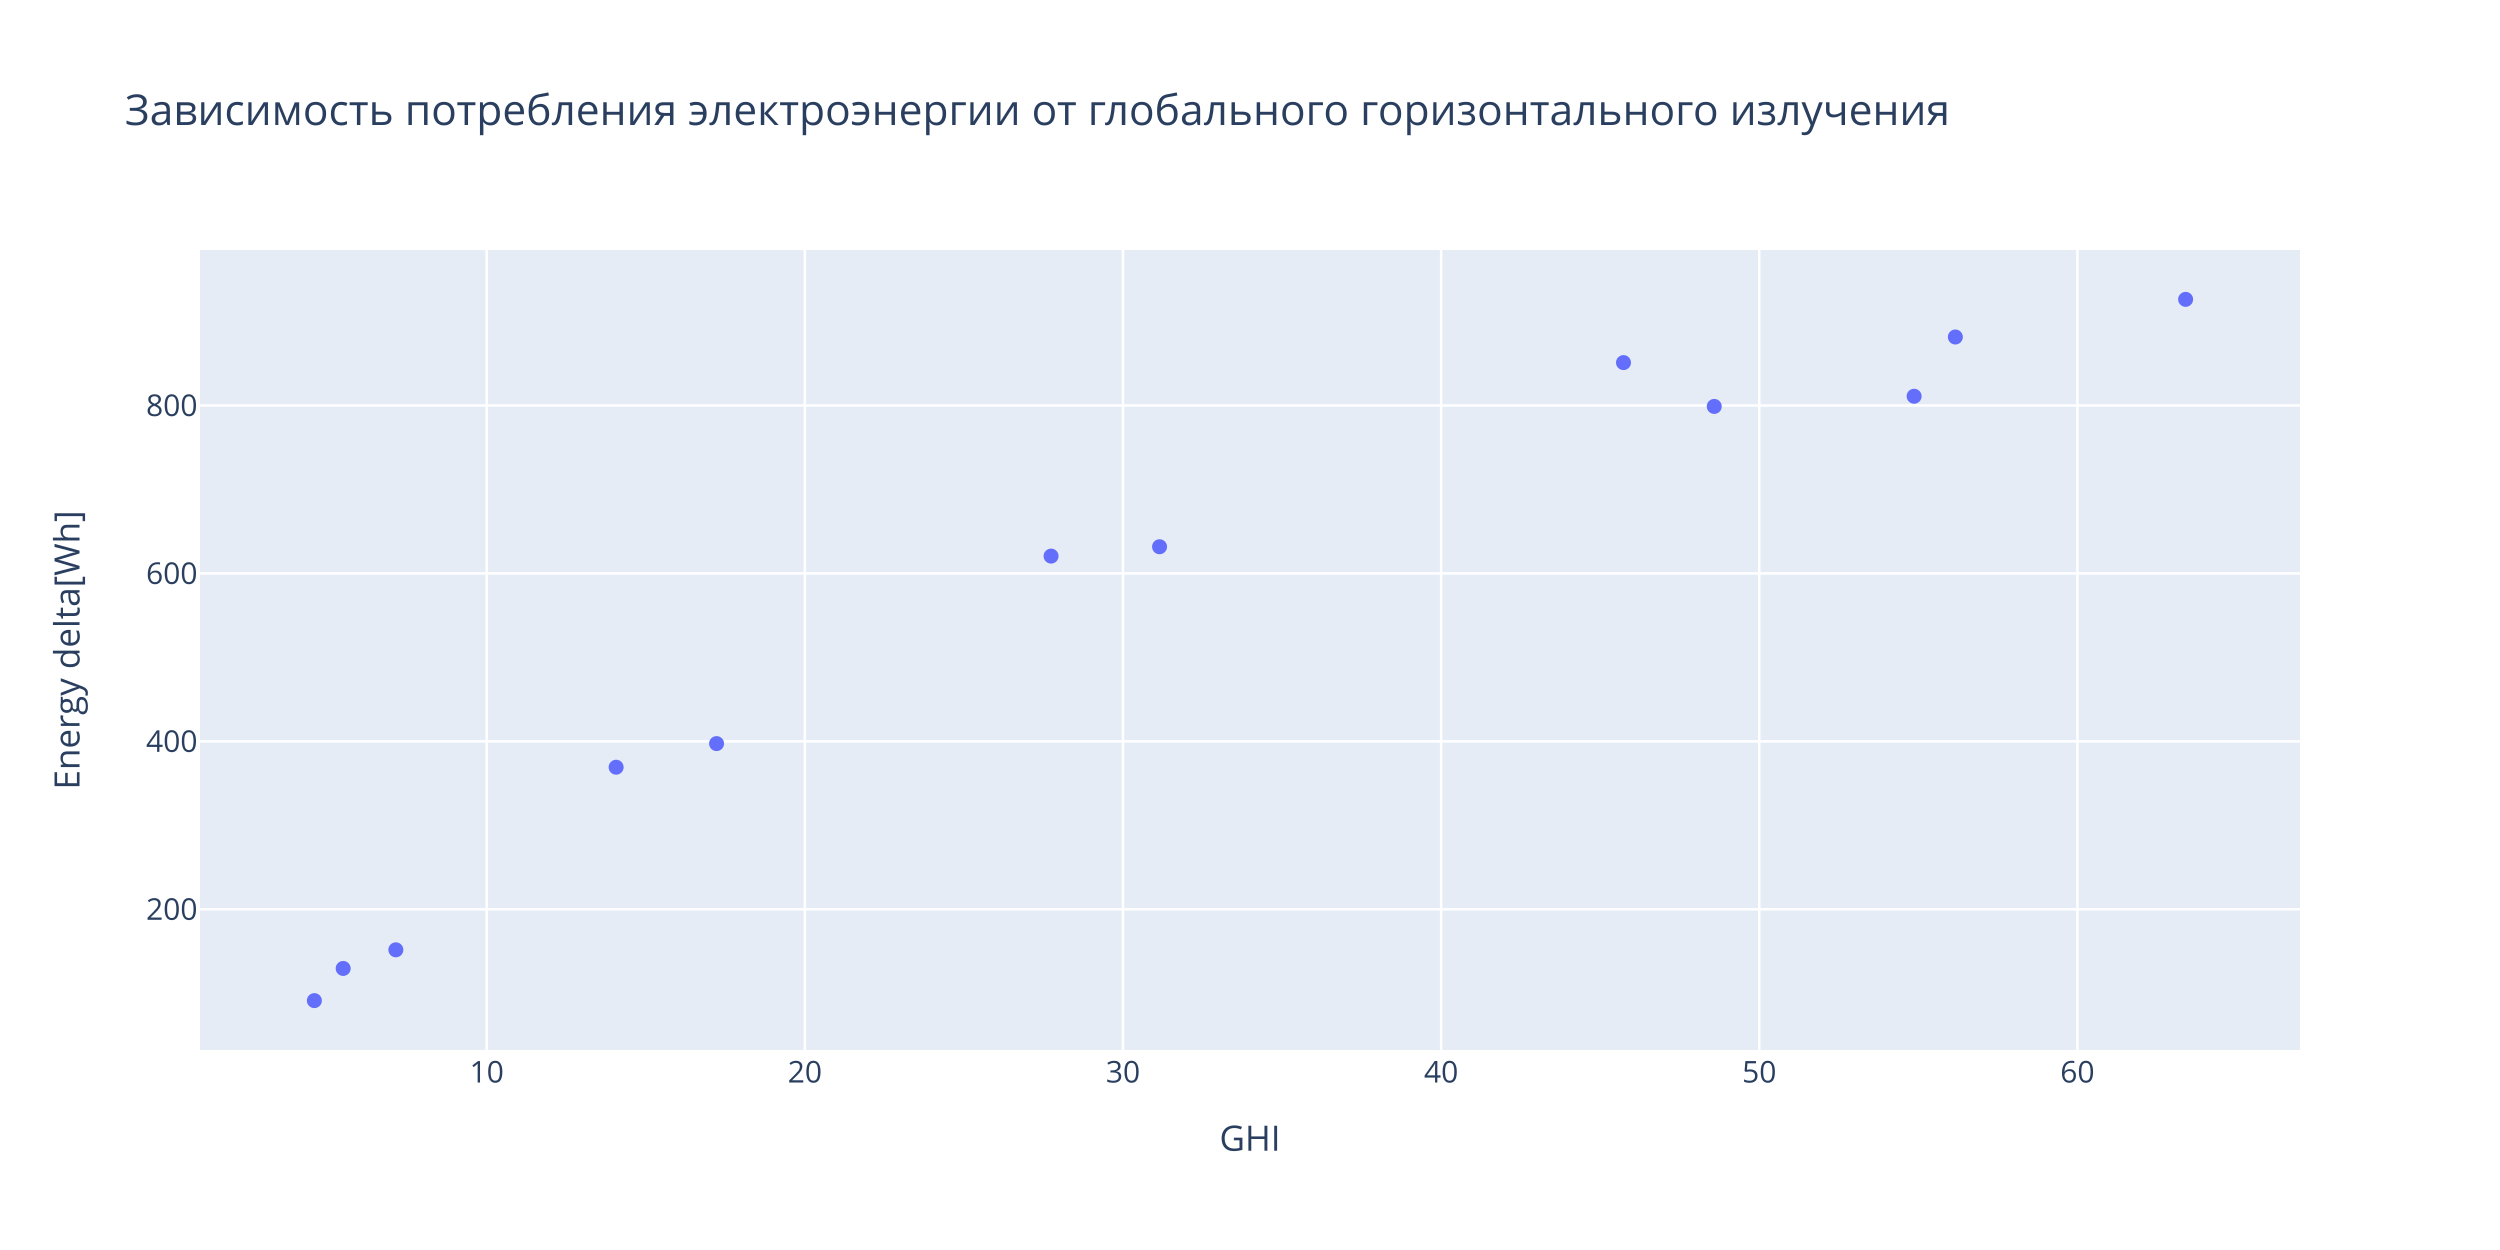
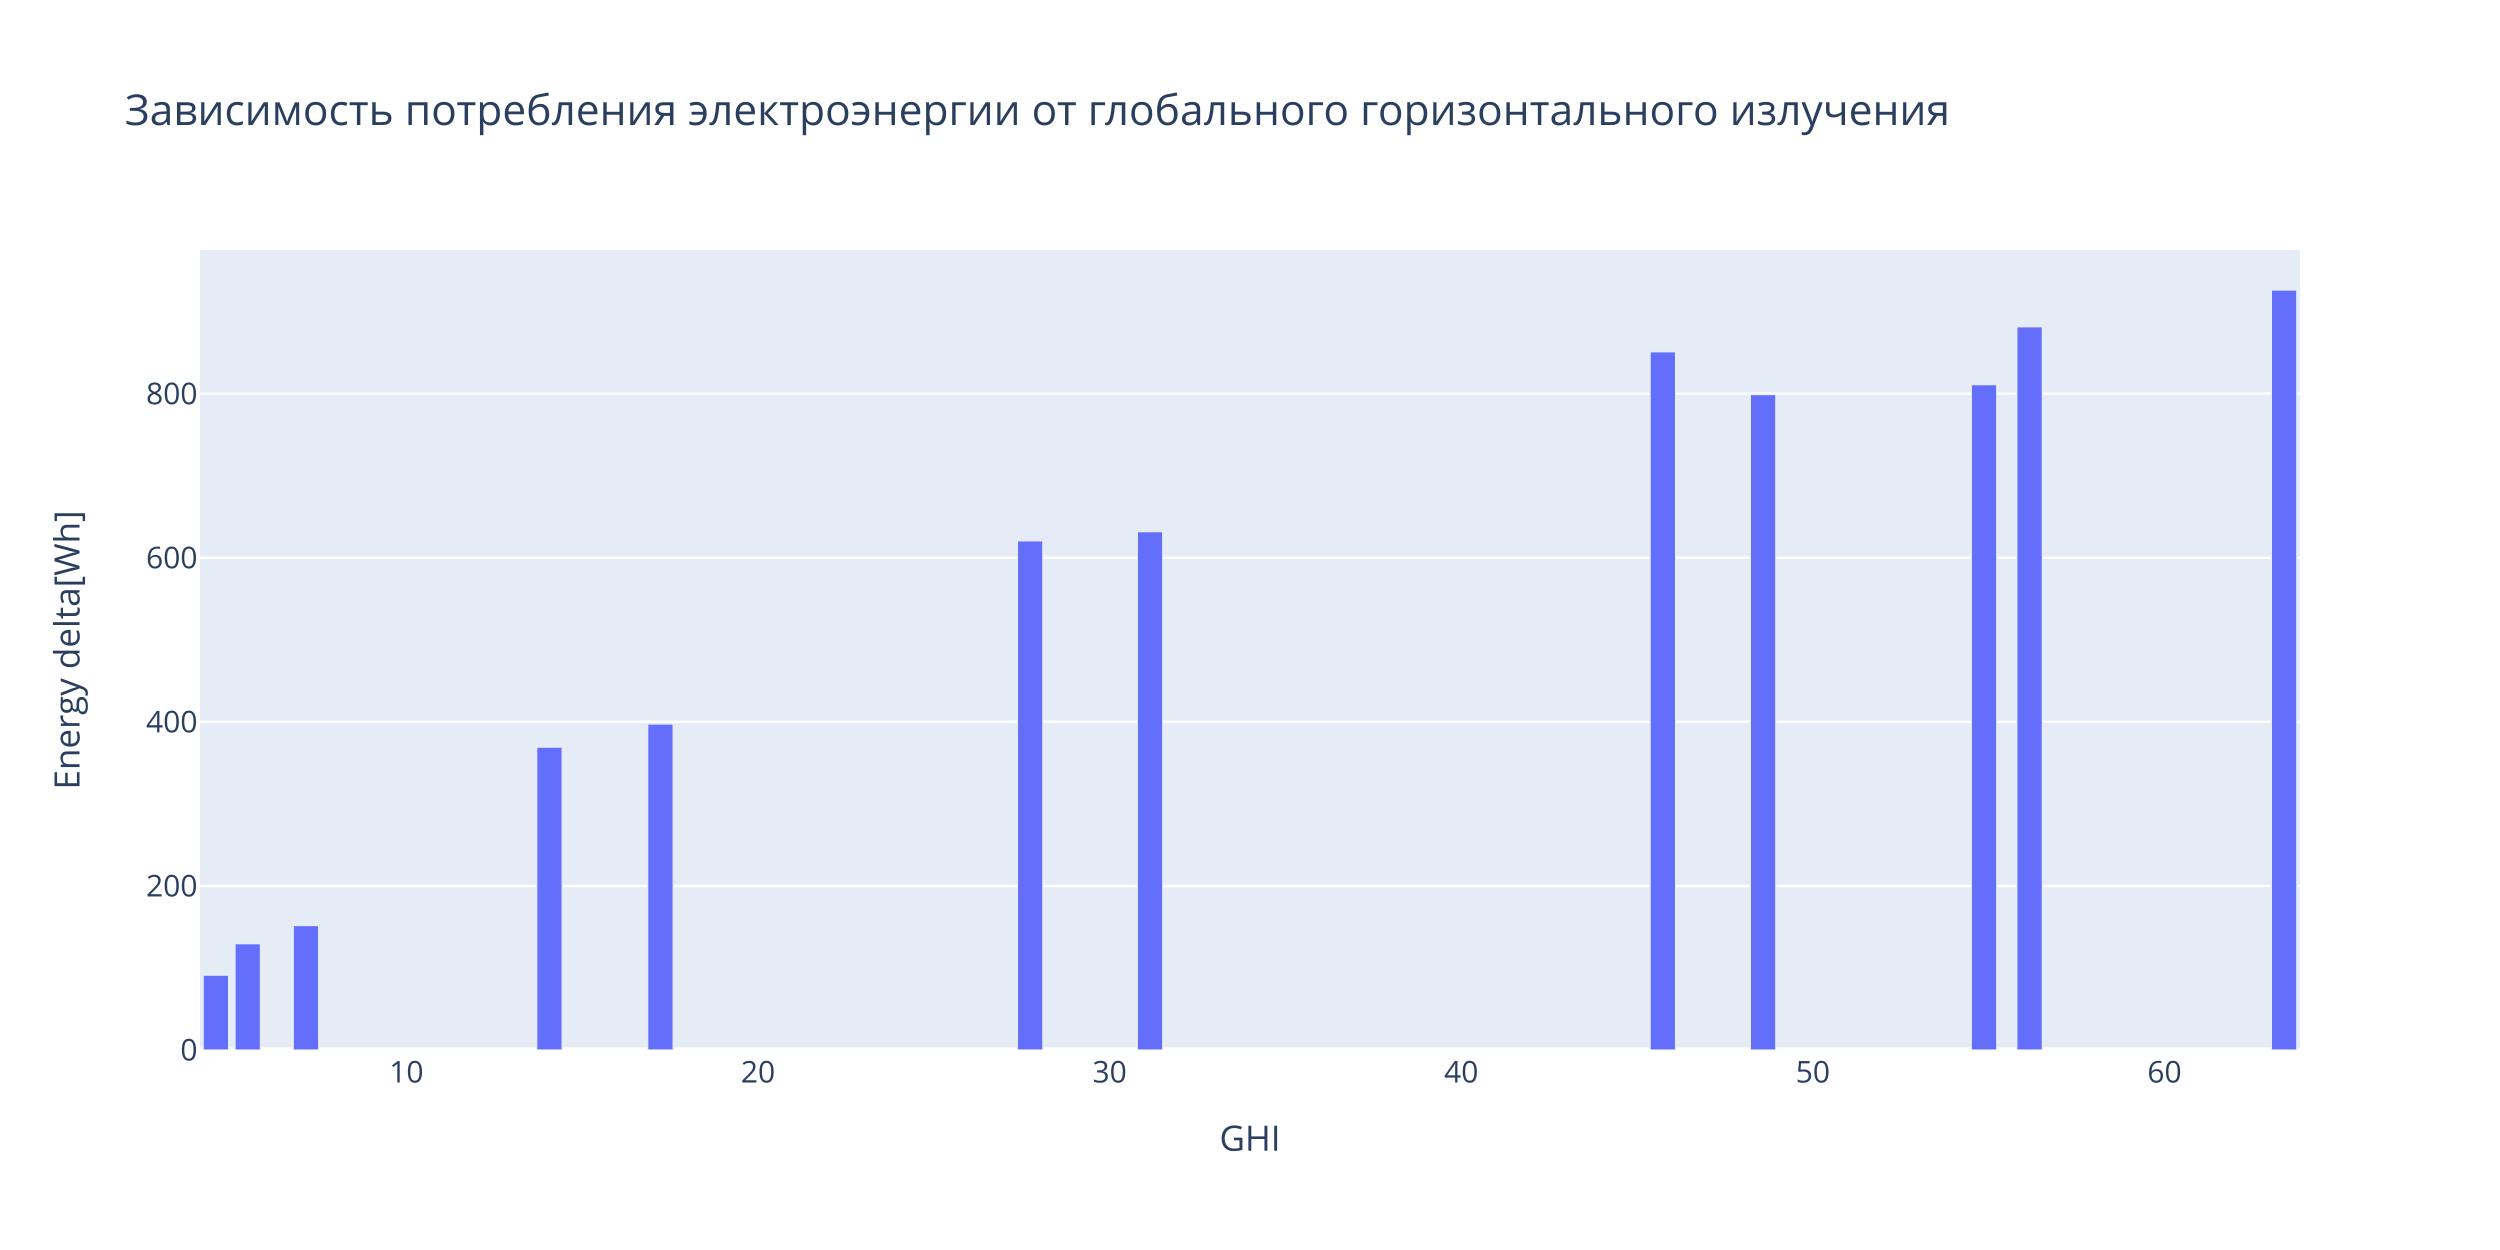
<svg xmlns="http://www.w3.org/2000/svg" class="main-svg" width="1000" height="500" style="" viewBox="0 0 1000 500">
  <rect x="0" y="0" width="1000" height="500" style="fill: rgb(255, 255, 255); fill-opacity: 1;" />
-   <defs id="defs-f182ab">
+   <defs id="defs-e5c4b7">
    <g class="clips">
-       <clipPath id="clipf182abxyplot" class="plotclip">
+       <clipPath id="clipe5c4b7xyplot" class="plotclip">
        <rect width="840" height="320" />
      </clipPath>
-       <clipPath class="axesclip" id="clipf182abx">
+       <clipPath class="axesclip" id="clipe5c4b7x">
        <rect x="80" y="0" width="840" height="500" />
      </clipPath>
-       <clipPath class="axesclip" id="clipf182aby">
+       <clipPath class="axesclip" id="clipe5c4b7y">
        <rect x="0" y="100" width="1000" height="320" />
      </clipPath>
-       <clipPath class="axesclip" id="clipf182abxy">
+       <clipPath class="axesclip" id="clipe5c4b7xy">
        <rect x="80" y="100" width="840" height="320" />
      </clipPath>
    </g>
    <g class="gradients" />
    <g class="patterns" />
  </defs>
  <g class="bglayer">
    <rect class="bg" x="80" y="100" width="840" height="320" style="fill: rgb(229, 236, 246); fill-opacity: 1; stroke-width: 0;" />
  </g>
  <g class="layer-below">
    <g class="imagelayer" />
    <g class="shapelayer" />
  </g>
  <g class="cartesianlayer">
    <g class="subplot xy">
      <g class="layer-subplot">
        <g class="shapelayer" />
        <g class="imagelayer" />
      </g>
      <g class="minor-gridlayer">
        <g class="x" />
        <g class="y" />
      </g>
      <g class="gridlayer">
-         <g class="x">
-           <path class="xgrid crisp" transform="translate(194.68,0)" d="M0,100v320" style="stroke: rgb(255, 255, 255); stroke-opacity: 1; stroke-width: 1px;" />
-           <path class="xgrid crisp" transform="translate(321.94,0)" d="M0,100v320" style="stroke: rgb(255, 255, 255); stroke-opacity: 1; stroke-width: 1px;" />
-           <path class="xgrid crisp" transform="translate(449.19,0)" d="M0,100v320" style="stroke: rgb(255, 255, 255); stroke-opacity: 1; stroke-width: 1px;" />
-           <path class="xgrid crisp" transform="translate(576.45,0)" d="M0,100v320" style="stroke: rgb(255, 255, 255); stroke-opacity: 1; stroke-width: 1px;" />
-           <path class="xgrid crisp" transform="translate(703.7,0)" d="M0,100v320" style="stroke: rgb(255, 255, 255); stroke-opacity: 1; stroke-width: 1px;" />
-           <path class="xgrid crisp" transform="translate(830.96,0)" d="M0,100v320" style="stroke: rgb(255, 255, 255); stroke-opacity: 1; stroke-width: 1px;" />
-         </g>
+         <g class="x" />
        <g class="y">
-           <path class="ygrid crisp" transform="translate(0,363.72)" d="M80,0h840" style="stroke: rgb(255, 255, 255); stroke-opacity: 1; stroke-width: 1px;" />
-           <path class="ygrid crisp" transform="translate(0,296.55)" d="M80,0h840" style="stroke: rgb(255, 255, 255); stroke-opacity: 1; stroke-width: 1px;" />
-           <path class="ygrid crisp" transform="translate(0,229.37)" d="M80,0h840" style="stroke: rgb(255, 255, 255); stroke-opacity: 1; stroke-width: 1px;" />
-           <path class="ygrid crisp" transform="translate(0,162.2)" d="M80,0h840" style="stroke: rgb(255, 255, 255); stroke-opacity: 1; stroke-width: 1px;" />
+           <path class="ygrid crisp" transform="translate(0,354.37)" d="M80,0h840" style="stroke: rgb(255, 255, 255); stroke-opacity: 1; stroke-width: 1px;" />
+           <path class="ygrid crisp" transform="translate(0,288.74)" d="M80,0h840" style="stroke: rgb(255, 255, 255); stroke-opacity: 1; stroke-width: 1px;" />
+           <path class="ygrid crisp" transform="translate(0,223.11)" d="M80,0h840" style="stroke: rgb(255, 255, 255); stroke-opacity: 1; stroke-width: 1px;" />
+           <path class="ygrid crisp" transform="translate(0,157.48)" d="M80,0h840" style="stroke: rgb(255, 255, 255); stroke-opacity: 1; stroke-width: 1px;" />
        </g>
      </g>
-       <g class="zerolinelayer" />
+       <g class="zerolinelayer">
+         <path class="yzl zl crisp" transform="translate(0,420)" d="M80,0h840" style="stroke: rgb(255, 255, 255); stroke-opacity: 1; stroke-width: 2px;" />
+       </g>
      <path class="xlines-below" />
      <path class="ylines-below" />
      <g class="overlines-below" />
      <g class="xaxislayer-below" />
      <g class="yaxislayer-below" />
      <g class="overaxes-below" />
-       <g class="plot" transform="translate(80,100)" clip-path="url(#clipf182abxyplot)">
-         <g class="scatterlayer mlayer">
-           <g class="trace scatter trace886577" style="stroke-miterlimit: 2; opacity: 1;">
-             <g class="fills" />
-             <g class="errorbars" />
-             <g class="lines" />
+       <g class="plot" transform="translate(80,100)" clip-path="url(#clipe5c4b7xyplot)">
+         <g class="barlayer mlayer">
+           <g class="trace bars" style="opacity: 1;">
            <g class="points">
-               <path class="point" transform="translate(57.27,287.38)" d="M3,0A3,3 0 1,1 0,-3A3,3 0 0,1 3,0Z" style="opacity: 1; stroke-width: 0px; fill: rgb(99, 110, 250); fill-opacity: 1;" />
-               <path class="point" transform="translate(166.45,206.89)" d="M3,0A3,3 0 1,1 0,-3A3,3 0 0,1 3,0Z" style="opacity: 1; stroke-width: 0px; fill: rgb(99, 110, 250); fill-opacity: 1;" />
-               <path class="point" transform="translate(340.43,122.44)" d="M3,0A3,3 0 1,1 0,-3A3,3 0 0,1 3,0Z" style="opacity: 1; stroke-width: 0px; fill: rgb(99, 110, 250); fill-opacity: 1;" />
-               <path class="point" transform="translate(569.4,45.04)" d="M3,0A3,3 0 1,1 0,-3A3,3 0 0,1 3,0Z" style="opacity: 1; stroke-width: 0px; fill: rgb(99, 110, 250); fill-opacity: 1;" />
-               <path class="point" transform="translate(702.14,34.8)" d="M3,0A3,3 0 1,1 0,-3A3,3 0 0,1 3,0Z" style="opacity: 1; stroke-width: 0px; fill: rgb(99, 110, 250); fill-opacity: 1;" />
-               <path class="point" transform="translate(794.25,19.75)" d="M3,0A3,3 0 1,1 0,-3A3,3 0 0,1 3,0Z" style="opacity: 1; stroke-width: 0px; fill: rgb(99, 110, 250); fill-opacity: 1;" />
-               <path class="point" transform="translate(685.65,58.5)" d="M3,0A3,3 0 1,1 0,-3A3,3 0 0,1 3,0Z" style="opacity: 1; stroke-width: 0px; fill: rgb(99, 110, 250); fill-opacity: 1;" />
-               <path class="point" transform="translate(605.7,62.57)" d="M3,0A3,3 0 1,1 0,-3A3,3 0 0,1 3,0Z" style="opacity: 1; stroke-width: 0px; fill: rgb(99, 110, 250); fill-opacity: 1;" />
-               <path class="point" transform="translate(383.82,118.7)" d="M3,0A3,3 0 1,1 0,-3A3,3 0 0,1 3,0Z" style="opacity: 1; stroke-width: 0px; fill: rgb(99, 110, 250); fill-opacity: 1;" />
-               <path class="point" transform="translate(206.63,197.44)" d="M3,0A3,3 0 1,1 0,-3A3,3 0 0,1 3,0Z" style="opacity: 1; stroke-width: 0px; fill: rgb(99, 110, 250); fill-opacity: 1;" />
-               <path class="point" transform="translate(78.34,279.93)" d="M3,0A3,3 0 1,1 0,-3A3,3 0 0,1 3,0Z" style="opacity: 1; stroke-width: 0px; fill: rgb(99, 110, 250); fill-opacity: 1;" />
-               <path class="point" transform="translate(45.75,300.25)" d="M3,0A3,3 0 1,1 0,-3A3,3 0 0,1 3,0Z" style="opacity: 1; stroke-width: 0px; fill: rgb(99, 110, 250); fill-opacity: 1;" />
+               <g class="point">
+                 <path d="M14,320V277.48H24.18V320Z" style="vector-effect: none; opacity: 1; stroke-width: 0.5px; fill: rgb(99, 110, 250); fill-opacity: 1; stroke: rgb(229, 236, 246); stroke-opacity: 1;" />
+               </g>
+               <g class="point">
+                 <path d="M134.68,320V198.85H144.86V320Z" style="vector-effect: none; opacity: 1; stroke-width: 0.5px; fill: rgb(99, 110, 250); fill-opacity: 1; stroke: rgb(229, 236, 246); stroke-opacity: 1;" />
+               </g>
+               <g class="point">
+                 <path d="M326.97,320V116.34H337.15V320Z" style="vector-effect: none; opacity: 1; stroke-width: 0.5px; fill: rgb(99, 110, 250); fill-opacity: 1; stroke: rgb(229, 236, 246); stroke-opacity: 1;" />
+               </g>
+               <g class="point">
+                 <path d="M580.04,320V40.71H590.22V320Z" style="vector-effect: none; opacity: 1; stroke-width: 0.5px; fill: rgb(99, 110, 250); fill-opacity: 1; stroke: rgb(229, 236, 246); stroke-opacity: 1;" />
+               </g>
+               <g class="point">
+                 <path d="M726.74,320V30.71H736.93V320Z" style="vector-effect: none; opacity: 1; stroke-width: 0.5px; fill: rgb(99, 110, 250); fill-opacity: 1; stroke: rgb(229, 236, 246); stroke-opacity: 1;" />
+               </g>
+               <g class="point">
+                 <path d="M828.54,320V16H838.73V320Z" style="vector-effect: none; opacity: 1; stroke-width: 0.5px; fill: rgb(99, 110, 250); fill-opacity: 1; stroke: rgb(229, 236, 246); stroke-opacity: 1;" />
+               </g>
+               <g class="point">
+                 <path d="M708.52,320V53.86H718.7V320Z" style="vector-effect: none; opacity: 1; stroke-width: 0.5px; fill: rgb(99, 110, 250); fill-opacity: 1; stroke: rgb(229, 236, 246); stroke-opacity: 1;" />
+               </g>
+               <g class="point">
+                 <path d="M620.15,320V57.83H630.33V320Z" style="vector-effect: none; opacity: 1; stroke-width: 0.5px; fill: rgb(99, 110, 250); fill-opacity: 1; stroke: rgb(229, 236, 246); stroke-opacity: 1;" />
+               </g>
+               <g class="point">
+                 <path d="M374.92,320V112.68H385.1V320Z" style="vector-effect: none; opacity: 1; stroke-width: 0.5px; fill: rgb(99, 110, 250); fill-opacity: 1; stroke: rgb(229, 236, 246); stroke-opacity: 1;" />
+               </g>
+               <g class="point">
+                 <path d="M179.08,320V189.61H189.26V320Z" style="vector-effect: none; opacity: 1; stroke-width: 0.5px; fill: rgb(99, 110, 250); fill-opacity: 1; stroke: rgb(229, 236, 246); stroke-opacity: 1;" />
+               </g>
+               <g class="point">
+                 <path d="M37.29,320V270.21H47.48V320Z" style="vector-effect: none; opacity: 1; stroke-width: 0.5px; fill: rgb(99, 110, 250); fill-opacity: 1; stroke: rgb(229, 236, 246); stroke-opacity: 1;" />
+               </g>
+               <g class="point">
+                 <path d="M1.27,320V290.06H11.46V320Z" style="vector-effect: none; opacity: 1; stroke-width: 0.5px; fill: rgb(99, 110, 250); fill-opacity: 1; stroke: rgb(229, 236, 246); stroke-opacity: 1;" />
+               </g>
            </g>
-             <g class="text" />
          </g>
        </g>
      </g>
      <g class="overplot" />
      <path class="xlines-above crisp" d="M0,0" style="fill: none;" />
      <path class="ylines-above crisp" d="M0,0" style="fill: none;" />
      <g class="overlines-above" />
      <g class="xaxislayer-above">
        <g class="xtick">
-           <text text-anchor="middle" x="0" y="433" transform="translate(194.68,0)" style="font-family: 'Open Sans', verdana, arial, sans-serif; font-size: 12px; fill: rgb(42, 63, 95); fill-opacity: 1; white-space: pre; opacity: 1;">10</text>
+           <text text-anchor="middle" x="0" y="433" transform="translate(162.55,0)" style="font-family: 'Open Sans', verdana, arial, sans-serif; font-size: 12px; fill: rgb(42, 63, 95); fill-opacity: 1; white-space: pre; opacity: 1;">10</text>
        </g>
        <g class="xtick">
-           <text text-anchor="middle" x="0" y="433" style="font-family: 'Open Sans', verdana, arial, sans-serif; font-size: 12px; fill: rgb(42, 63, 95); fill-opacity: 1; white-space: pre; opacity: 1;" transform="translate(321.94,0)">20</text>
+           <text text-anchor="middle" x="0" y="433" style="font-family: 'Open Sans', verdana, arial, sans-serif; font-size: 12px; fill: rgb(42, 63, 95); fill-opacity: 1; white-space: pre; opacity: 1;" transform="translate(303.2,0)">20</text>
        </g>
        <g class="xtick">
-           <text text-anchor="middle" x="0" y="433" style="font-family: 'Open Sans', verdana, arial, sans-serif; font-size: 12px; fill: rgb(42, 63, 95); fill-opacity: 1; white-space: pre; opacity: 1;" transform="translate(449.19,0)">30</text>
+           <text text-anchor="middle" x="0" y="433" style="font-family: 'Open Sans', verdana, arial, sans-serif; font-size: 12px; fill: rgb(42, 63, 95); fill-opacity: 1; white-space: pre; opacity: 1;" transform="translate(443.85,0)">30</text>
        </g>
        <g class="xtick">
-           <text text-anchor="middle" x="0" y="433" style="font-family: 'Open Sans', verdana, arial, sans-serif; font-size: 12px; fill: rgb(42, 63, 95); fill-opacity: 1; white-space: pre; opacity: 1;" transform="translate(576.45,0)">40</text>
+           <text text-anchor="middle" x="0" y="433" style="font-family: 'Open Sans', verdana, arial, sans-serif; font-size: 12px; fill: rgb(42, 63, 95); fill-opacity: 1; white-space: pre; opacity: 1;" transform="translate(584.49,0)">40</text>
        </g>
        <g class="xtick">
-           <text text-anchor="middle" x="0" y="433" style="font-family: 'Open Sans', verdana, arial, sans-serif; font-size: 12px; fill: rgb(42, 63, 95); fill-opacity: 1; white-space: pre; opacity: 1;" transform="translate(703.7,0)">50</text>
+           <text text-anchor="middle" x="0" y="433" style="font-family: 'Open Sans', verdana, arial, sans-serif; font-size: 12px; fill: rgb(42, 63, 95); fill-opacity: 1; white-space: pre; opacity: 1;" transform="translate(725.14,0)">50</text>
        </g>
        <g class="xtick">
-           <text text-anchor="middle" x="0" y="433" style="font-family: 'Open Sans', verdana, arial, sans-serif; font-size: 12px; fill: rgb(42, 63, 95); fill-opacity: 1; white-space: pre; opacity: 1;" transform="translate(830.96,0)">60</text>
+           <text text-anchor="middle" x="0" y="433" style="font-family: 'Open Sans', verdana, arial, sans-serif; font-size: 12px; fill: rgb(42, 63, 95); fill-opacity: 1; white-space: pre; opacity: 1;" transform="translate(865.79,0)">60</text>
        </g>
      </g>
      <g class="yaxislayer-above">
        <g class="ytick">
-           <text text-anchor="end" x="79" y="4.2" transform="translate(0,363.72)" style="font-family: 'Open Sans', verdana, arial, sans-serif; font-size: 12px; fill: rgb(42, 63, 95); fill-opacity: 1; white-space: pre; opacity: 1;">200</text>
+           <text text-anchor="end" x="79" y="4.2" transform="translate(0,420)" style="font-family: 'Open Sans', verdana, arial, sans-serif; font-size: 12px; fill: rgb(42, 63, 95); fill-opacity: 1; white-space: pre; opacity: 1;">0</text>
        </g>
        <g class="ytick">
-           <text text-anchor="end" x="79" y="4.2" style="font-family: 'Open Sans', verdana, arial, sans-serif; font-size: 12px; fill: rgb(42, 63, 95); fill-opacity: 1; white-space: pre; opacity: 1;" transform="translate(0,296.55)">400</text>
+           <text text-anchor="end" x="79" y="4.2" style="font-family: 'Open Sans', verdana, arial, sans-serif; font-size: 12px; fill: rgb(42, 63, 95); fill-opacity: 1; white-space: pre; opacity: 1;" transform="translate(0,354.37)">200</text>
        </g>
        <g class="ytick">
-           <text text-anchor="end" x="79" y="4.2" style="font-family: 'Open Sans', verdana, arial, sans-serif; font-size: 12px; fill: rgb(42, 63, 95); fill-opacity: 1; white-space: pre; opacity: 1;" transform="translate(0,229.37)">600</text>
+           <text text-anchor="end" x="79" y="4.2" style="font-family: 'Open Sans', verdana, arial, sans-serif; font-size: 12px; fill: rgb(42, 63, 95); fill-opacity: 1; white-space: pre; opacity: 1;" transform="translate(0,288.74)">400</text>
        </g>
        <g class="ytick">
-           <text text-anchor="end" x="79" y="4.2" style="font-family: 'Open Sans', verdana, arial, sans-serif; font-size: 12px; fill: rgb(42, 63, 95); fill-opacity: 1; white-space: pre; opacity: 1;" transform="translate(0,162.2)">800</text>
+           <text text-anchor="end" x="79" y="4.2" style="font-family: 'Open Sans', verdana, arial, sans-serif; font-size: 12px; fill: rgb(42, 63, 95); fill-opacity: 1; white-space: pre; opacity: 1;" transform="translate(0,223.11)">600</text>
+         </g>
+         <g class="ytick">
+           <text text-anchor="end" x="79" y="4.2" style="font-family: 'Open Sans', verdana, arial, sans-serif; font-size: 12px; fill: rgb(42, 63, 95); fill-opacity: 1; white-space: pre; opacity: 1;" transform="translate(0,157.48)">800</text>
        </g>
      </g>
      <g class="overaxes-above" />
    </g>
  </g>
  <g class="polarlayer" />
  <g class="smithlayer" />
  <g class="ternarylayer" />
  <g class="geolayer" />
  <g class="funnelarealayer" />
  <g class="pielayer" />
  <g class="iciclelayer" />
  <g class="treemaplayer" />
  <g class="sunburstlayer" />
  <g class="glimages" />
-   <defs id="topdefs-f182ab">
+   <defs id="topdefs-e5c4b7">
    <g class="clips" />
  </defs>
  <g class="layer-above">
    <g class="imagelayer" />
    <g class="shapelayer" />
  </g>
  <g class="infolayer">
    <g class="g-gtitle">
      <text class="gtitle" x="50" y="50" text-anchor="start" dy="0em" style="font-family: 'Open Sans', verdana, arial, sans-serif; font-size: 17px; fill: rgb(42, 63, 95); opacity: 1; font-weight: normal; white-space: pre;">Зависимость потребления электроэнергии от глобального горизонтального излучения</text>
    </g>
    <g class="g-xtitle">
      <text class="xtitle" x="500" y="460.3" text-anchor="middle" style="font-family: 'Open Sans', verdana, arial, sans-serif; font-size: 14px; fill: rgb(42, 63, 95); opacity: 1; font-weight: normal; white-space: pre;">GHI</text>
    </g>
    <g class="g-ytitle">
      <text class="ytitle" transform="rotate(-90,31.80938,260)" x="31.809" y="260" text-anchor="middle" style="font-family: 'Open Sans', verdana, arial, sans-serif; font-size: 14px; fill: rgb(42, 63, 95); opacity: 1; font-weight: normal; white-space: pre;">Energy delta[Wh]</text>
    </g>
  </g>
</svg>
